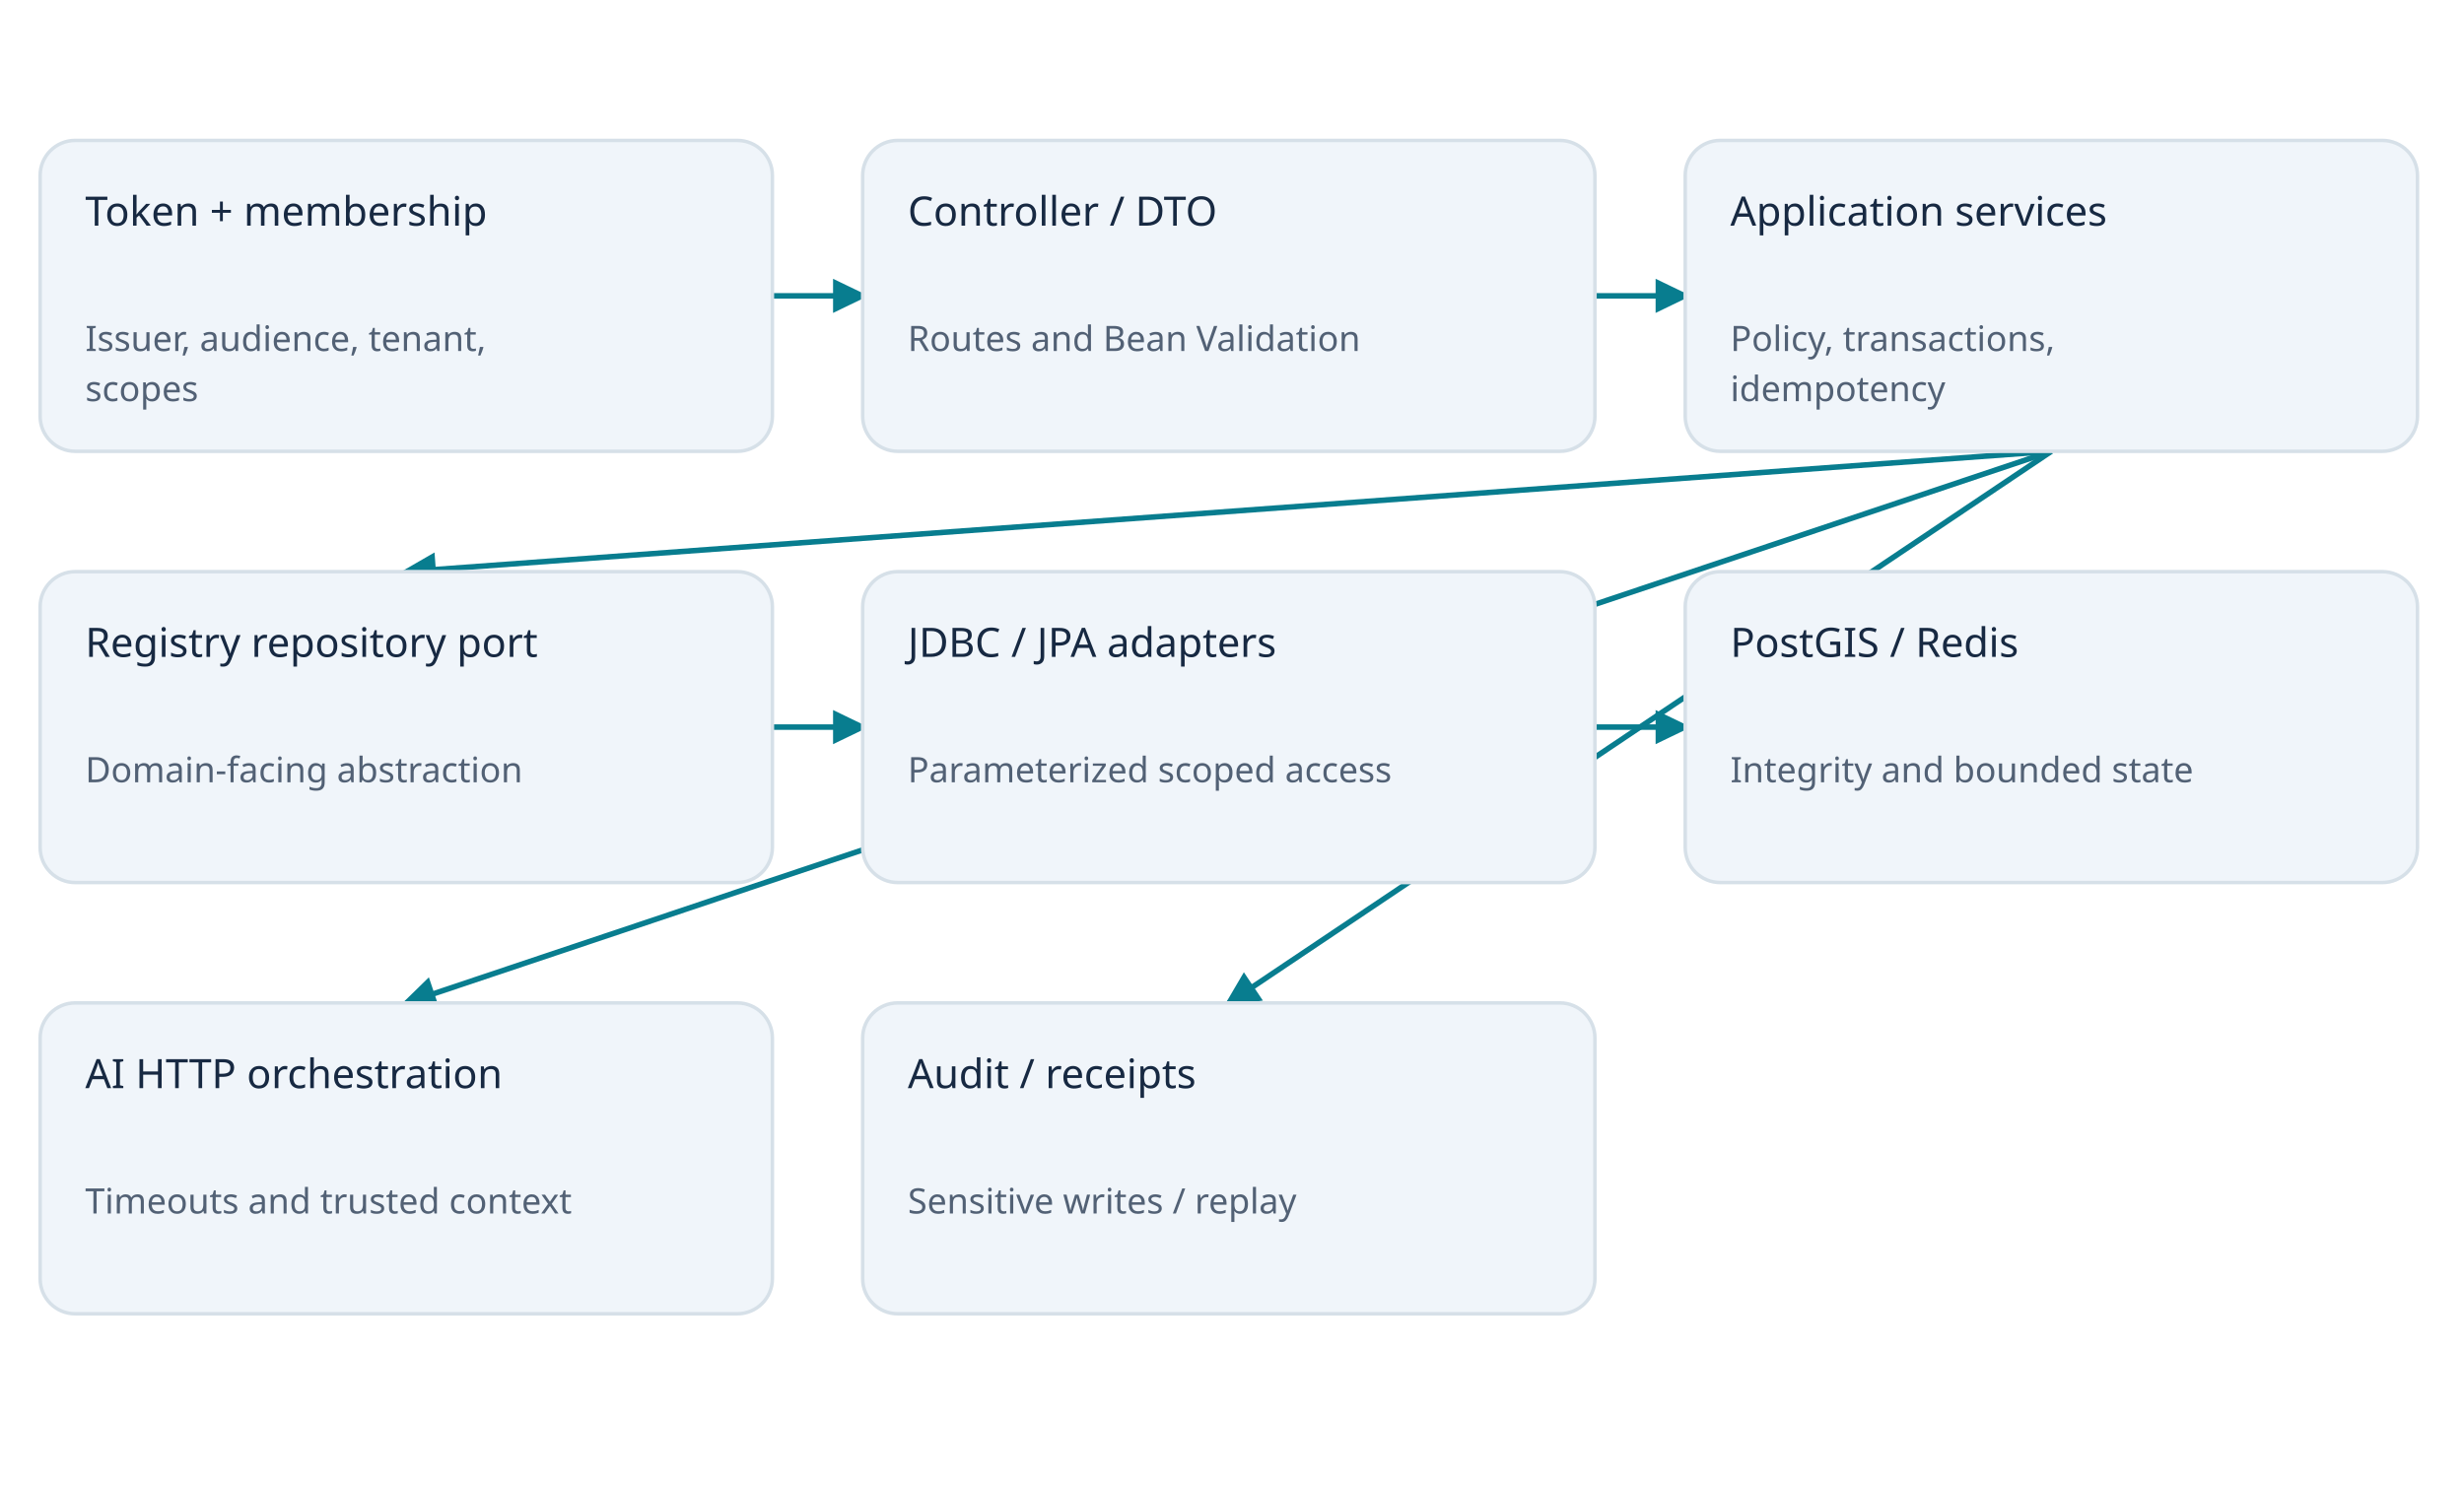
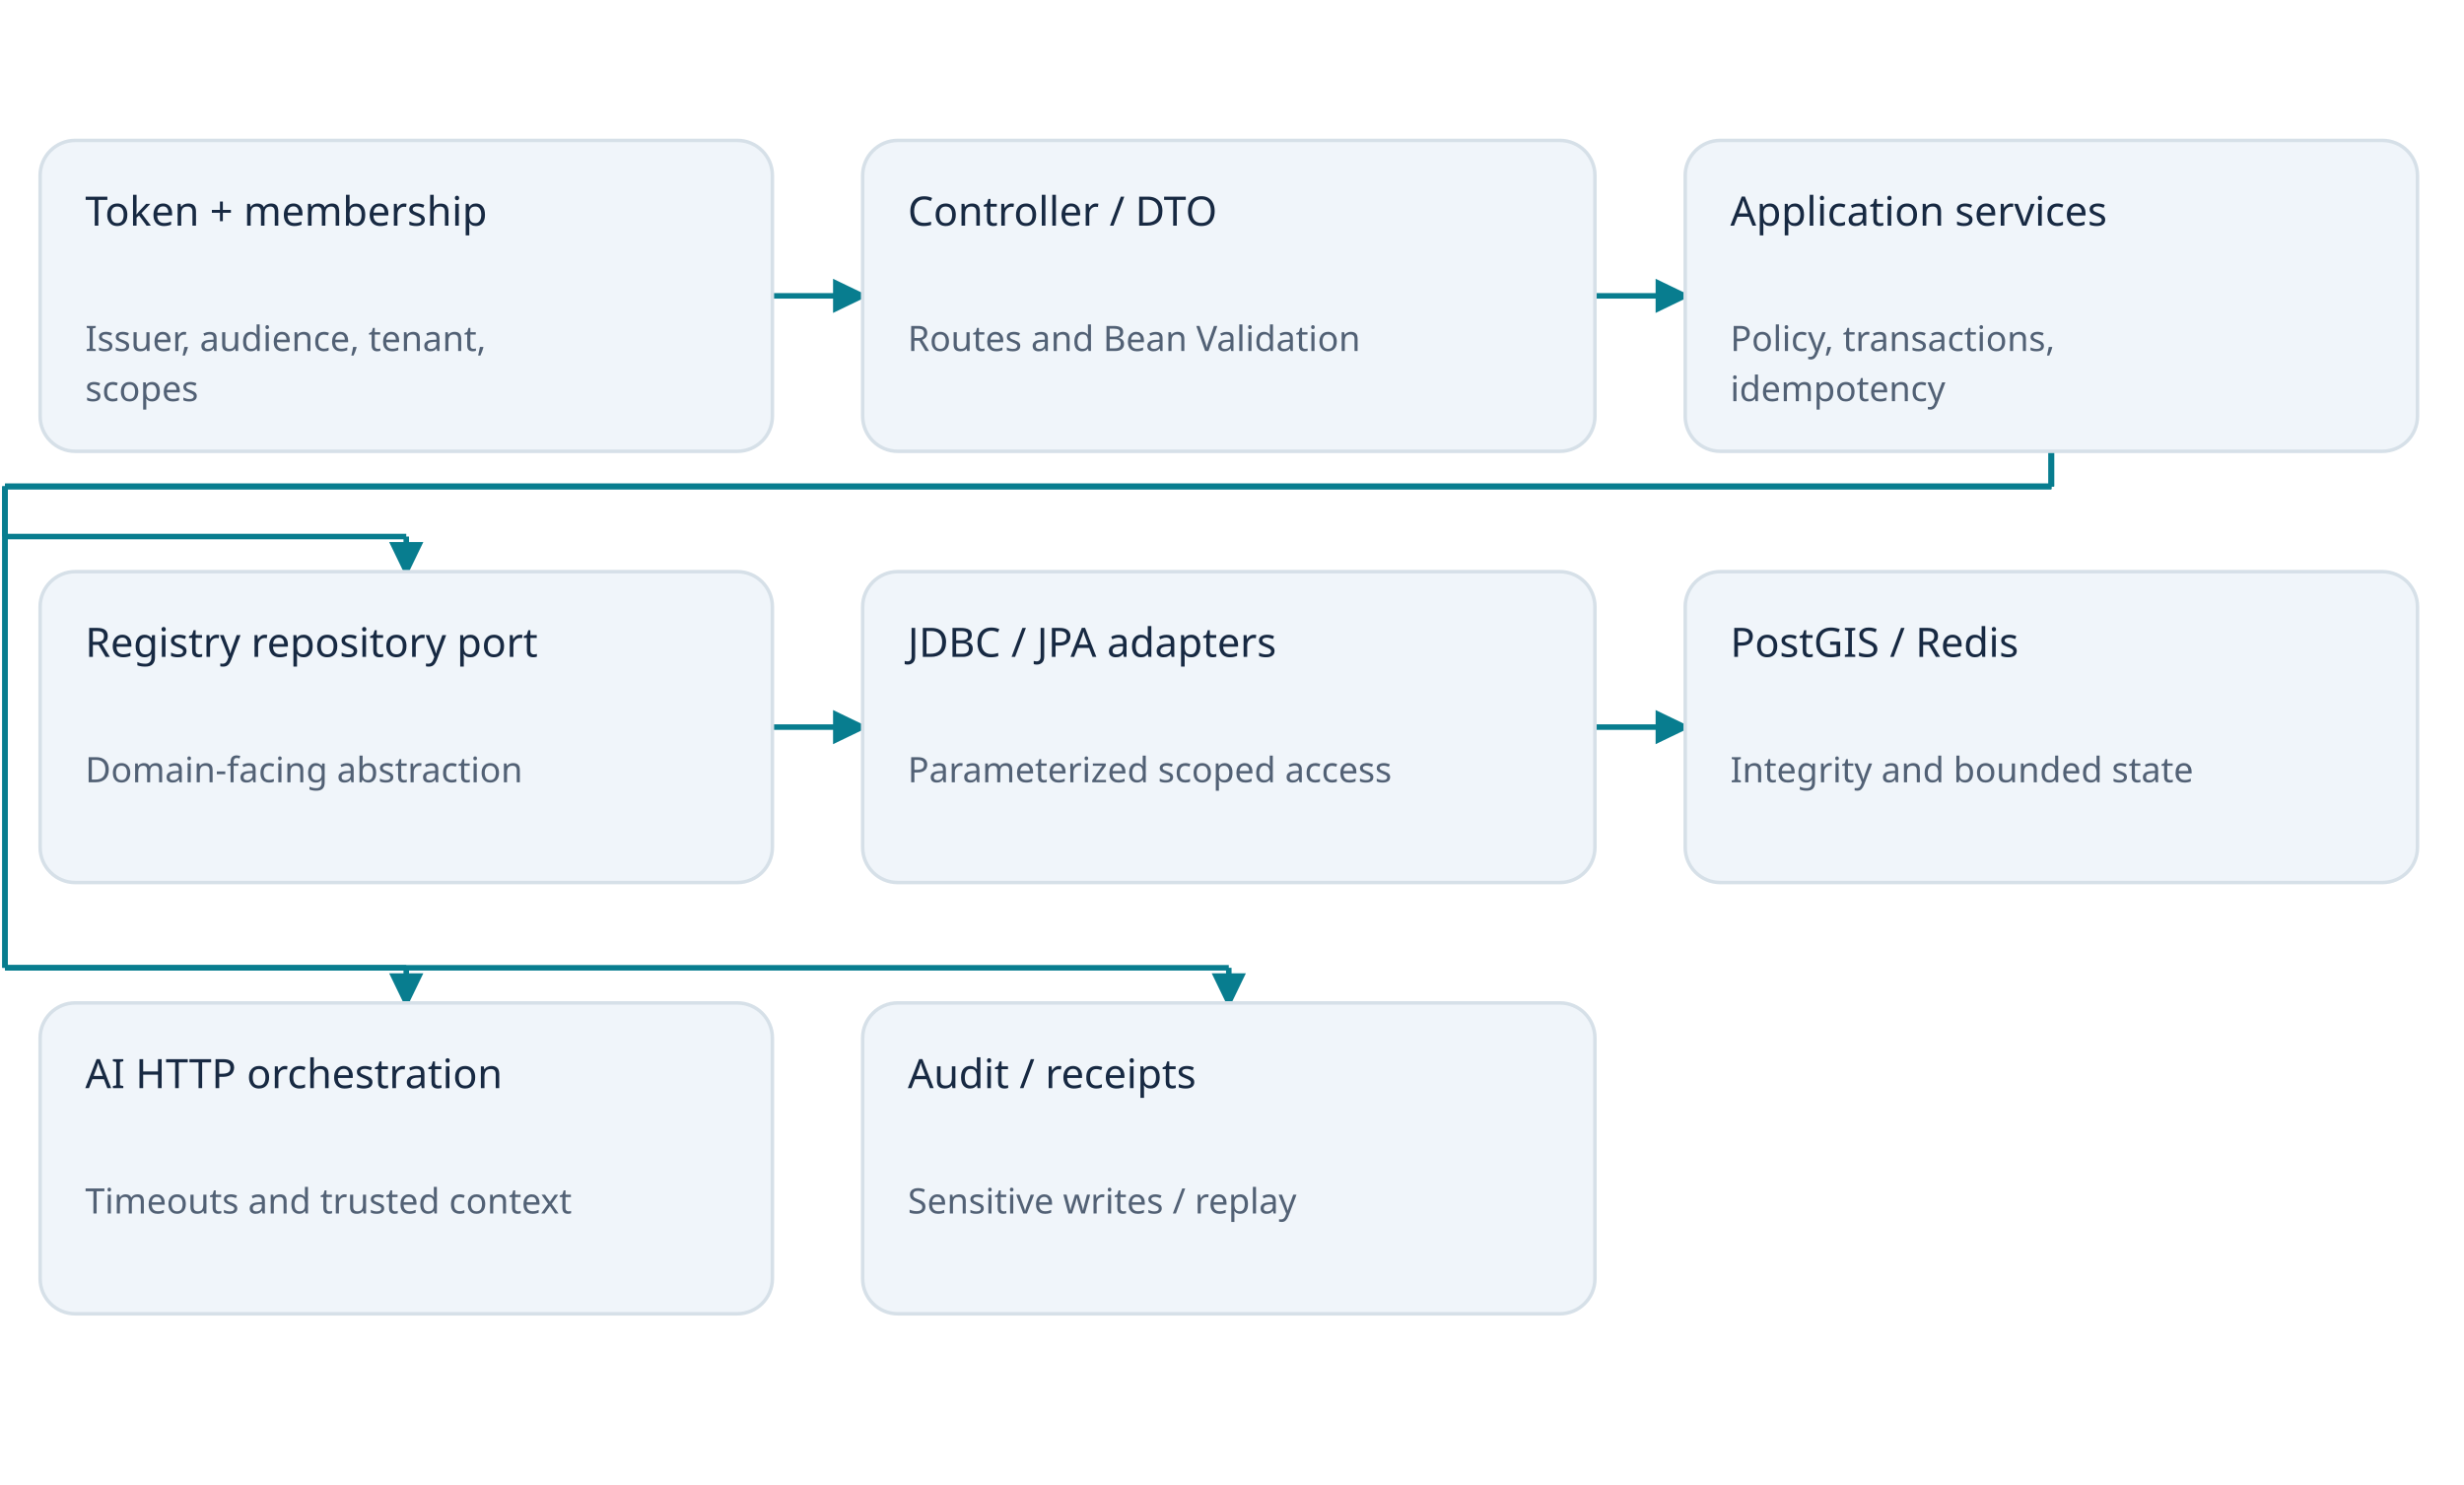
<svg xmlns="http://www.w3.org/2000/svg" width="491.276" height="296" preserveAspectRatio="xMinYMin meet" viewBox="0 0 491 296" version="1.0" fill-rule="evenodd">
  <clipPath id="clip">
    <rect x="0" y="0" width="491.276" height="296" />
  </clipPath>
  <g id="group" transform="scale(1,-1) translate(0,-296)" style="clip-path: url(#clip)">
    <g transform="">
      <path d="M 154,237 L 172,237 Z" style="stroke: rgb(3%,49%,56%); stroke-linecap: butt; stroke-width: 1.1;" />
      <polygon points="172 237, 166.597 239.61, 166.597 234.39" style="stroke: rgb(3%,49%,56%); stroke-linecap: butt; stroke-width: 1; fill: rgb(3%,49%,56%); fill-rule: evenodd;" />
      <path d="M 318,237 L 336,237 Z" style="stroke: rgb(3%,49%,56%); stroke-linecap: butt; stroke-width: 1.1;" />
      <polygon points="336 237, 330.597 239.61, 330.597 234.39" style="stroke: rgb(3%,49%,56%); stroke-linecap: butt; stroke-width: 1; fill: rgb(3%,49%,56%); fill-rule: evenodd;" />
-       <path d="M 409,206 L 81,182 Z" style="stroke: rgb(3%,49%,56%); stroke-linecap: butt; stroke-width: 1.1;" />
-       <polygon points="81 182, 86.579 179.791, 86.198 184.997" style="stroke: rgb(3%,49%,56%); stroke-linecap: butt; stroke-width: 1; fill: rgb(3%,49%,56%); fill-rule: evenodd;" />
+       <path d="M 409,206 L 409,199 Z" style="stroke: rgb(3%,49%,56%); stroke-linecap: butt; stroke-width: 1.1;" />
+       <path d="M 409,199 L 1,199 Z" style="stroke: rgb(3%,49%,56%); stroke-linecap: butt; stroke-width: 1.1;" />
+       <path d="M 1,199 L 1,189 Z" style="stroke: rgb(3%,49%,56%); stroke-linecap: butt; stroke-width: 1.1;" />
+       <path d="M 1,189 L 81,189 Z" style="stroke: rgb(3%,49%,56%); stroke-linecap: butt; stroke-width: 1.1;" />
+       <path d="M 81,189 L 81,182 Z" style="stroke: rgb(3%,49%,56%); stroke-linecap: butt; stroke-width: 1.1;" />
+       <polygon points="81 182, 83.61 187.403, 78.39 187.403" style="stroke: rgb(3%,49%,56%); stroke-linecap: butt; stroke-width: 1; fill: rgb(3%,49%,56%); fill-rule: evenodd;" />
      <path d="M 154,151 L 172,151 Z" style="stroke: rgb(3%,49%,56%); stroke-linecap: butt; stroke-width: 1.1;" />
      <polygon points="172 151, 166.597 153.61, 166.597 148.39" style="stroke: rgb(3%,49%,56%); stroke-linecap: butt; stroke-width: 1; fill: rgb(3%,49%,56%); fill-rule: evenodd;" />
      <path d="M 318,151 L 336,151 Z" style="stroke: rgb(3%,49%,56%); stroke-linecap: butt; stroke-width: 1.1;" />
      <polygon points="336 151, 330.597 153.61, 330.597 148.39" style="stroke: rgb(3%,49%,56%); stroke-linecap: butt; stroke-width: 1; fill: rgb(3%,49%,56%); fill-rule: evenodd;" />
-       <path d="M 409,206 L 81,96 Z" style="stroke: rgb(3%,49%,56%); stroke-linecap: butt; stroke-width: 1.1;" />
-       <polygon points="81 96, 86.952 95.243, 85.292 100.192" style="stroke: rgb(3%,49%,56%); stroke-linecap: butt; stroke-width: 1; fill: rgb(3%,49%,56%); fill-rule: evenodd;" />
-       <path d="M 409,206 L 245,96 Z" style="stroke: rgb(3%,49%,56%); stroke-linecap: butt; stroke-width: 1.1;" />
-       <polygon points="245 96, 250.941 96.842, 248.033 101.177" style="stroke: rgb(3%,49%,56%); stroke-linecap: butt; stroke-width: 1; fill: rgb(3%,49%,56%); fill-rule: evenodd;" />
+       <path d="M 409,206 L 409,199 Z" style="stroke: rgb(3%,49%,56%); stroke-linecap: butt; stroke-width: 1.1;" />
+       <path d="M 409,199 L 1,199 Z" style="stroke: rgb(3%,49%,56%); stroke-linecap: butt; stroke-width: 1.1;" />
+       <path d="M 1,199 L 1,103 Z" style="stroke: rgb(3%,49%,56%); stroke-linecap: butt; stroke-width: 1.1;" />
+       <path d="M 1,103 L 81,103 Z" style="stroke: rgb(3%,49%,56%); stroke-linecap: butt; stroke-width: 1.1;" />
+       <path d="M 81,103 L 81,96 Z" style="stroke: rgb(3%,49%,56%); stroke-linecap: butt; stroke-width: 1.1;" />
+       <polygon points="81 96, 83.61 101.403, 78.39 101.403" style="stroke: rgb(3%,49%,56%); stroke-linecap: butt; stroke-width: 1; fill: rgb(3%,49%,56%); fill-rule: evenodd;" />
+       <path d="M 409,206 L 409,199 Z" style="stroke: rgb(3%,49%,56%); stroke-linecap: butt; stroke-width: 1.1;" />
+       <path d="M 409,199 L 1,199 Z" style="stroke: rgb(3%,49%,56%); stroke-linecap: butt; stroke-width: 1.1;" />
+       <path d="M 1,199 L 1,103 Z" style="stroke: rgb(3%,49%,56%); stroke-linecap: butt; stroke-width: 1.1;" />
+       <path d="M 1,103 L 245,103 Z" style="stroke: rgb(3%,49%,56%); stroke-linecap: butt; stroke-width: 1.1;" />
+       <path d="M 245,103 L 245,96 Z" style="stroke: rgb(3%,49%,56%); stroke-linecap: butt; stroke-width: 1.1;" />
+       <polygon points="245 96, 247.61 101.403, 242.39 101.403" style="stroke: rgb(3%,49%,56%); stroke-linecap: butt; stroke-width: 1; fill: rgb(3%,49%,56%); fill-rule: evenodd;" />
      <rect x="8" y="206" width="146" height="62" rx="7" ry="7" style="stroke: rgb(84%,88%,91%); stroke-linecap: butt; stroke-width: 0.7; fill: rgb(94%,96%,98%); fill-rule: evenodd;" />
      <text x="17" y="251" style="font-family: VeraBold; font-size: 8.1px;fill: rgb(9%,16%,26%); stroke:none;" transform="translate(0,502) scale(1,-1)">Token + membership</text>
      <text x="17" y="226" style="font-family: Vera; font-size: 7px;fill: rgb(32%,38%,46%); stroke:none;" transform="translate(0,452) scale(1,-1)">Issuer, audience, tenant,</text>
      <text x="17" y="216" style="font-family: Vera; font-size: 7px;fill: rgb(32%,38%,46%); stroke:none;" transform="translate(0,432) scale(1,-1)">scopes</text>
      <rect x="172" y="206" width="146" height="62" rx="7" ry="7" style="stroke: rgb(84%,88%,91%); stroke-linecap: butt; stroke-width: 0.7; fill: rgb(94%,96%,98%); fill-rule: evenodd;" />
      <text x="181" y="251" style="font-family: VeraBold; font-size: 8.1px;fill: rgb(9%,16%,26%); stroke:none;" transform="translate(0,502) scale(1,-1)">Controller / DTO</text>
      <text x="181" y="226" style="font-family: Vera; font-size: 7px;fill: rgb(32%,38%,46%); stroke:none;" transform="translate(0,452) scale(1,-1)">Routes and Bean Validation</text>
      <rect x="336" y="206" width="146" height="62" rx="7" ry="7" style="stroke: rgb(84%,88%,91%); stroke-linecap: butt; stroke-width: 0.7; fill: rgb(94%,96%,98%); fill-rule: evenodd;" />
      <text x="345" y="251" style="font-family: VeraBold; font-size: 8.1px;fill: rgb(9%,16%,26%); stroke:none;" transform="translate(0,502) scale(1,-1)">Application services</text>
      <text x="345" y="226" style="font-family: Vera; font-size: 7px;fill: rgb(32%,38%,46%); stroke:none;" transform="translate(0,452) scale(1,-1)">Policy, transactions,</text>
      <text x="345" y="216" style="font-family: Vera; font-size: 7px;fill: rgb(32%,38%,46%); stroke:none;" transform="translate(0,432) scale(1,-1)">idempotency</text>
      <rect x="8" y="120" width="146" height="62" rx="7" ry="7" style="stroke: rgb(84%,88%,91%); stroke-linecap: butt; stroke-width: 0.7; fill: rgb(94%,96%,98%); fill-rule: evenodd;" />
      <text x="17" y="165" style="font-family: VeraBold; font-size: 8.1px;fill: rgb(9%,16%,26%); stroke:none;" transform="translate(0,330) scale(1,-1)">Registry repository port</text>
      <text x="17" y="140" style="font-family: Vera; font-size: 7px;fill: rgb(32%,38%,46%); stroke:none;" transform="translate(0,280) scale(1,-1)">Domain-facing abstraction</text>
      <rect x="172" y="120" width="146" height="62" rx="7" ry="7" style="stroke: rgb(84%,88%,91%); stroke-linecap: butt; stroke-width: 0.7; fill: rgb(94%,96%,98%); fill-rule: evenodd;" />
      <text x="181" y="165" style="font-family: VeraBold; font-size: 8.1px;fill: rgb(9%,16%,26%); stroke:none;" transform="translate(0,330) scale(1,-1)">JDBC / JPA adapters</text>
      <text x="181" y="140" style="font-family: Vera; font-size: 7px;fill: rgb(32%,38%,46%); stroke:none;" transform="translate(0,280) scale(1,-1)">Parameterized scoped access</text>
      <rect x="336" y="120" width="146" height="62" rx="7" ry="7" style="stroke: rgb(84%,88%,91%); stroke-linecap: butt; stroke-width: 0.7; fill: rgb(94%,96%,98%); fill-rule: evenodd;" />
      <text x="345" y="165" style="font-family: VeraBold; font-size: 8.1px;fill: rgb(9%,16%,26%); stroke:none;" transform="translate(0,330) scale(1,-1)">PostGIS / Redis</text>
      <text x="345" y="140" style="font-family: Vera; font-size: 7px;fill: rgb(32%,38%,46%); stroke:none;" transform="translate(0,280) scale(1,-1)">Integrity and bounded state</text>
      <rect x="8" y="34" width="146" height="62" rx="7" ry="7" style="stroke: rgb(84%,88%,91%); stroke-linecap: butt; stroke-width: 0.7; fill: rgb(94%,96%,98%); fill-rule: evenodd;" />
      <text x="17" y="79" style="font-family: VeraBold; font-size: 8.1px;fill: rgb(9%,16%,26%); stroke:none;" transform="translate(0,158) scale(1,-1)">AI HTTP orchestration</text>
      <text x="17" y="54" style="font-family: Vera; font-size: 7px;fill: rgb(32%,38%,46%); stroke:none;" transform="translate(0,108) scale(1,-1)">Timeouts and trusted context</text>
      <rect x="172" y="34" width="146" height="62" rx="7" ry="7" style="stroke: rgb(84%,88%,91%); stroke-linecap: butt; stroke-width: 0.7; fill: rgb(94%,96%,98%); fill-rule: evenodd;" />
      <text x="181" y="79" style="font-family: VeraBold; font-size: 8.1px;fill: rgb(9%,16%,26%); stroke:none;" transform="translate(0,158) scale(1,-1)">Audit / receipts</text>
      <text x="181" y="54" style="font-family: Vera; font-size: 7px;fill: rgb(32%,38%,46%); stroke:none;" transform="translate(0,108) scale(1,-1)">Sensitive writes / replay</text>
    </g>
  </g>
</svg>
